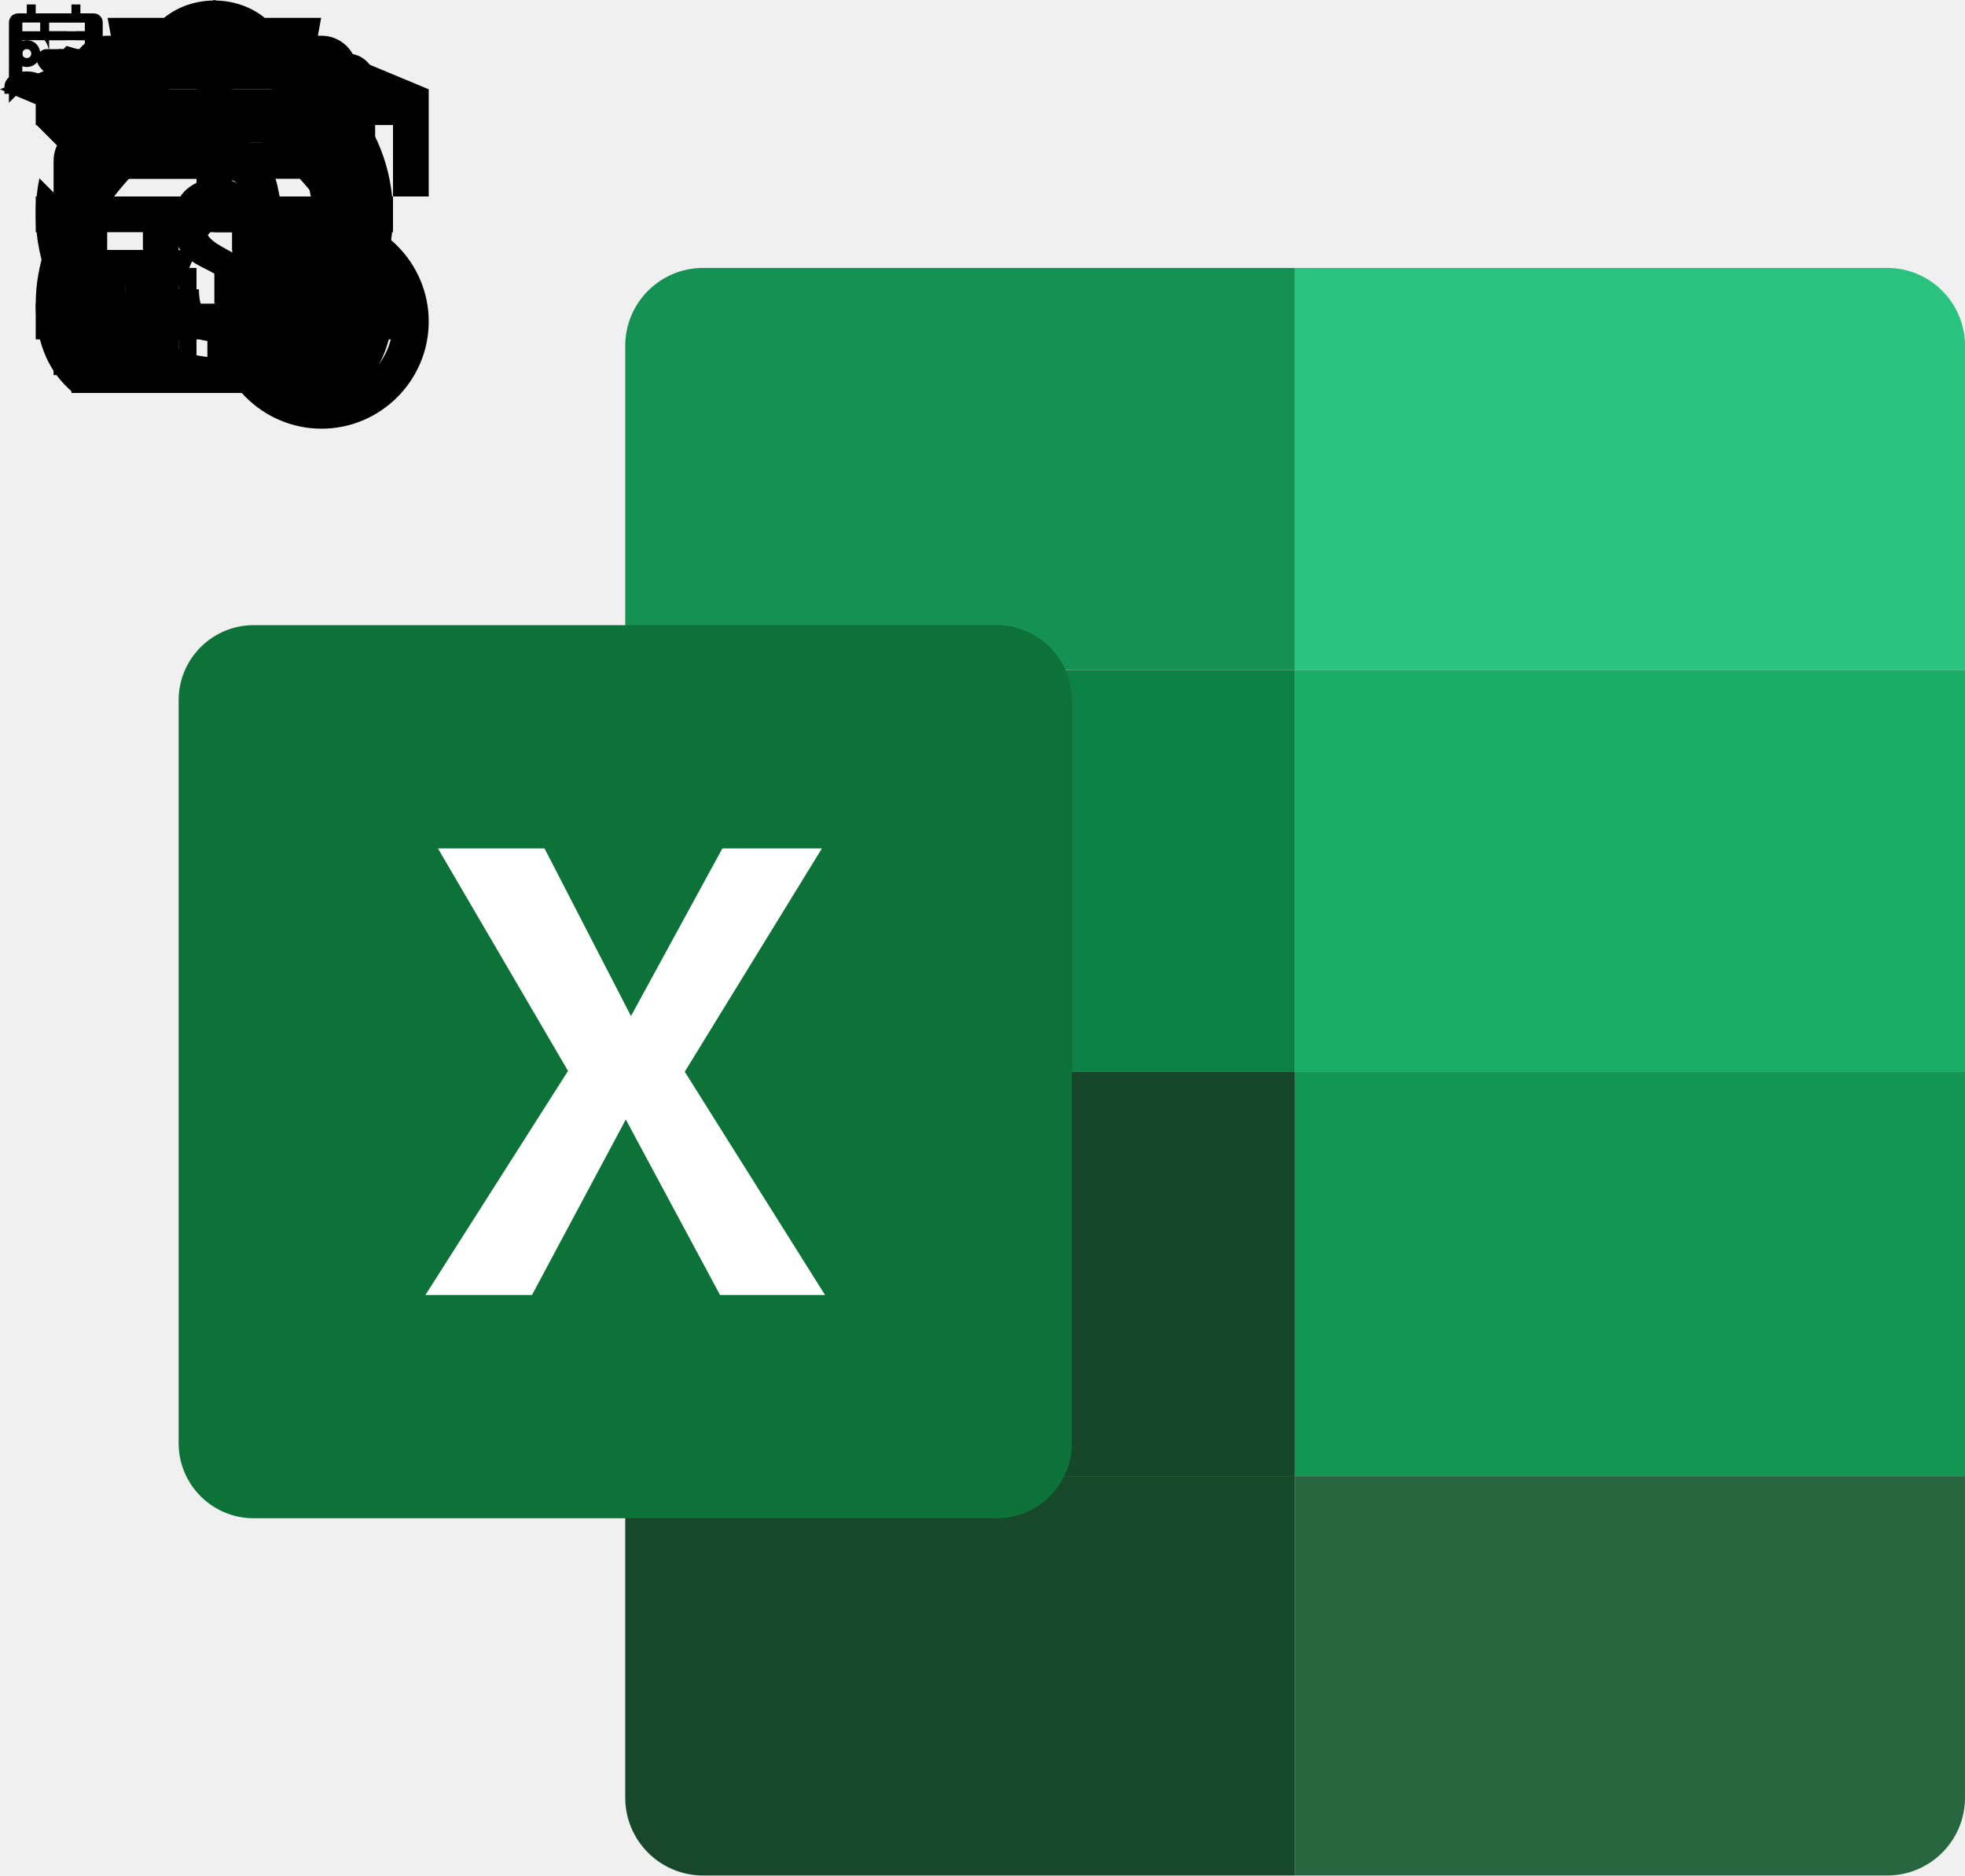
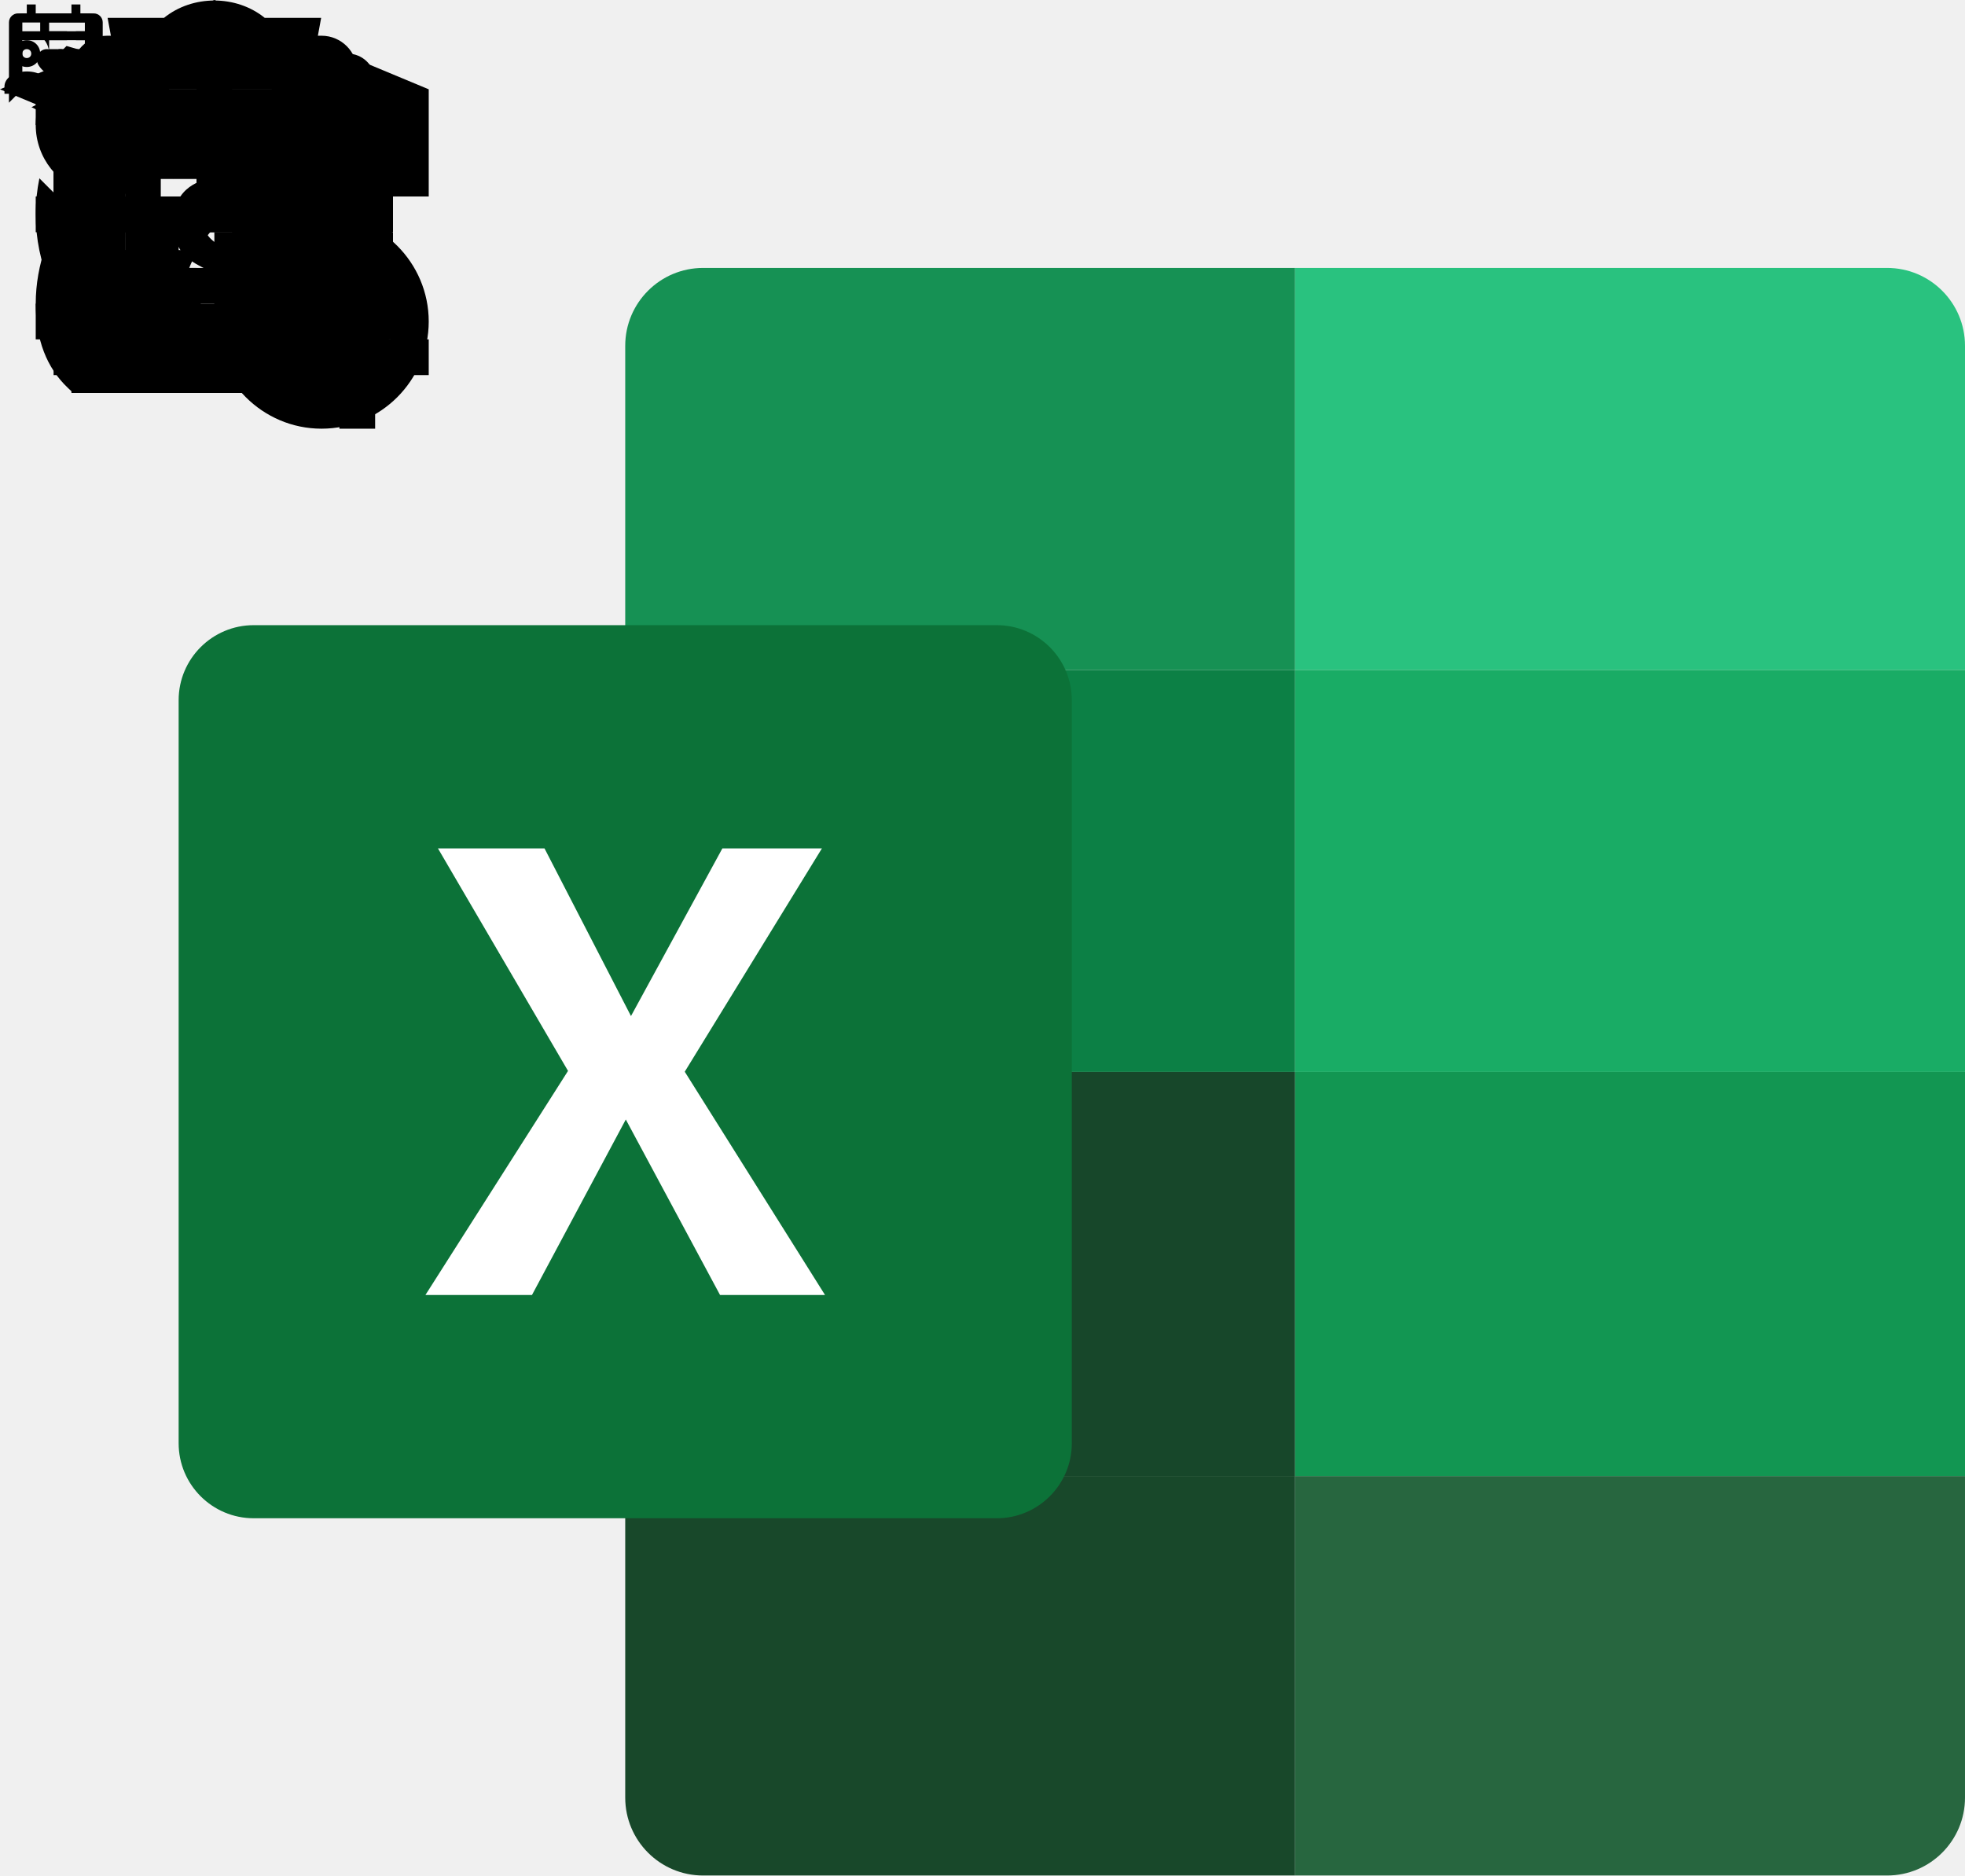
<svg xmlns="http://www.w3.org/2000/svg">
  <svg id="calendar" width="24pt" height="24pt" viewBox="0 0 24 24" version="1.1">
    <g id="surface1">
      <path style=" stroke:none;fill-rule:nonzero;fill-opacity:1;" d="M 6 1 L 6 3 L 5 3 C 3.898 3 3 3.898 3 5 L 3 19 C 3 20.102 3.898 21 5 21 L 19 21 C 20.102 21 21 20.102 21 19 L 21 5 C 21 3.898 20.102 3 19 3 L 18 3 L 18 1 L 16 1 L 16 3 L 8 3 L 8 1 Z M 5 5 L 19 5 L 19 7 L 5 7 Z M 5 9 L 19 9 L 19 19 L 5 19 Z M 10.488 11 C 9.57 11.004 8.855 11.527 8.457 12.301 C 8.293 12.621 8.223 12.93 8.219 13.234 C 8.207 14.629 9.633 15.832 10.238 16.344 L 10.359 16.449 C 10.867 16.891 12 17.617 12 17.617 C 12 17.617 13.137 16.891 13.641 16.449 L 13.766 16.344 C 14.371 15.832 15.797 14.629 15.781 13.234 C 15.777 12.93 15.707 12.617 15.547 12.301 C 15.148 11.527 14.434 11 13.516 11 C 12.934 11 12.266 11.328 12.004 11.703 C 11.766 11.332 11.07 11 10.488 11 Z " />
    </g>
  </svg>
  <svg id="about" width="24pt" height="24pt" viewBox="0 0 24 24" version="1.1">
    <g id="surface1">
      <path style=" stroke:none;fill-rule:nonzero;fill-opacity:1;" d="M 4.008 3 C 2.918 3 2.008 3.906 2.008 5 L 2 23 L 6 19 L 20 19 C 21.094 19 22 18.094 22 17 L 22 5 C 22 3.906 21.094 3 20 3 Z M 4.008 5 L 20 5 L 20 17 L 5.172 17 L 4.004 18.168 Z M 11 7 L 11 9 L 13 9 L 13 7 Z M 11 11 L 11 15 L 13 15 L 13 11 Z " />
    </g>
  </svg>
  <svg id="office" width="24pt" height="24pt" viewBox="0 0 24 24" version="1.1">
    <g id="surface1">
      <path style=" stroke:none;fill-rule:nonzero;fill-opacity:1;" d="M 11 3 C 9.898 3 9 3.898 9 5 L 9 8.023 C 10.207 8.934 11 10.371 11 12 L 11 5 L 21 5 L 21 19 L 13 19 L 13 21 L 23 21 L 23 5 C 23 3.898 22.102 3 21 3 Z M 13 7 L 13 9 L 15 9 L 15 7 Z M 17 7 L 17 9 L 19 9 L 19 7 Z M 6 9 C 4.316 9 3 10.316 3 12 C 3 13.684 4.316 15 6 15 C 7.684 15 9 13.684 9 12 C 9 10.316 7.684 9 6 9 Z M 6 11 C 6.578 11 7 11.422 7 12 C 7 12.578 6.578 13 6 13 C 5.422 13 5 12.578 5 12 C 5 11.422 5.422 11 6 11 Z M 13 11 L 13 13 L 15 13 L 15 11 Z M 17 11 L 17 13 L 19 13 L 19 11 Z M 13 15 L 13 17 L 15 17 L 15 15 Z M 17 15 L 17 17 L 19 17 L 19 15 Z M 6 16 C 3.148 16 1 17.457 1 19.387 L 1 21 L 11 21 L 11 19.387 C 11 17.457 8.852 16 6 16 Z M 6 18 C 7.469 18 8.488 18.504 8.852 19 L 3.148 19 C 3.512 18.504 4.531 18 6 18 Z " />
    </g>
  </svg>
  <svg id="menu" width="96pt" height="96pt" viewBox="0 0 96 96" version="1.1">
    <g id="surface1">
      <path style=" stroke:none;fill-rule:nonzero;fill-opacity:1;" d="M 8 20 L 8 28 L 88 28 L 88 20 Z M 8 44 L 8 52 L 88 52 L 88 44 Z M 8 68 L 8 76 L 88 76 L 88 68 Z " />
    </g>
  </svg>
  <svg id="trip" width="96pt" height="96pt" viewBox="0 0 96 96" version="1.1">
    <g id="surface1">
      <path style=" stroke:none;fill-rule:nonzero;fill-opacity:1;" d="M 39.898 8 C 38.848 8 37.801 8.402 37 9.203 L 31.203 15 L 14.898 10.297 L 12 13.203 L 22.5 23.703 L 18.75 27.453 L 10.945 24.852 L 8 27.797 L 24.188 44 L 27.141 41.047 L 24.547 33.25 L 28.297 29.5 L 38.789 39.992 L 41.695 37.094 L 37 20.797 L 42.797 15 C 44.398 13.398 44.398 10.809 42.797 9.203 C 41.996 8.402 40.949 8 39.898 8 Z M 51.297 8.172 C 51.73 9.426 52 10.738 52 12.102 C 52 13.512 51.723 14.871 51.258 16.164 C 55.871 16.633 60.176 18.113 64 20.336 L 64 36 C 64 38.199 65.801 40 68 40 L 72 40 L 72 48 L 56 48 C 53.801 48 52 49.801 52 52 L 52 60 C 52 64.398 55.602 68 60 68 L 64 68 L 64 75.672 C 59.285 78.406 53.832 80 48 80 C 45.234 80 42.562 79.617 40 78.953 L 40 76 C 40 71.602 36.398 68 32 68 L 28 68 L 28 60 C 28 57.801 26.199 56 24 56 L 17.047 56 C 16.383 53.438 16 50.766 16 48 C 16 47.719 16.039 47.445 16.047 47.164 L 8.82 39.93 C 8.285 42.539 8 45.234 8 48 C 8 70.055 25.945 88 48 88 C 70.055 88 88 70.055 88 48 C 88 27.055 71.812 9.855 51.297 8.172 Z " />
    </g>
  </svg>
  <svg id="timetable" width="96pt" height="96pt" viewBox="0 0 96 96" version="1.1">
    <g id="surface1">
      <path style=" stroke:none;fill-rule:nonzero;fill-opacity:1;" d="M 24 8 C 19.59 8 16 11.59 16 16 L 16 80 C 16 84.41 19.59 88 24 88 L 44.312 88 C 42.875 85.523 41.777 82.84 41.047 80 L 24 80 L 24 64 L 41.047 64 C 42.801 57.211 46.691 51.301 52 47.039 L 52 40 L 72 40 C 74.77 40 77.441 40.387 80 41.047 L 80 16 C 80 11.59 76.41 8 72 8 Z M 24 16 L 44 16 L 44 32 L 24 32 Z M 52 16 L 72 16 L 72 32 L 52 32 Z M 24 40 L 44 40 L 44 56 L 24 56 Z M 72 48 C 58.793 48 48 58.793 48 72 C 48 85.207 58.793 96 72 96 C 85.207 96 96 85.207 96 72 C 96 58.793 85.207 48 72 48 Z M 72 56 C 80.883 56 88 63.117 88 72 C 88 80.883 80.883 88 72 88 C 63.117 88 56 80.883 56 72 C 56 63.117 63.117 56 72 56 Z M 73.711 60.469 L 67.312 72.555 L 75.703 80.945 L 79.945 76.703 L 74.688 71.445 L 79.016 63.273 Z " />
    </g>
  </svg>
  <svg id="student" width="96pt" height="96pt" viewBox="0 0 96 96" version="1.1">
    <g id="surface1">
      <path style=" stroke:none;fill-rule:nonzero;fill-opacity:1;" d="M 48 0 L 0 20 L 16 26.672 L 16 47.07 C 13.488 49.316 12 52.559 12 56 C 12 61.105 15.293 65.59 19.969 67.266 C 25.586 80.113 36.172 88 48 88 C 59.828 88 70.414 80.113 76.031 67.266 C 80.707 65.59 84 61.105 84 56 C 84 52.559 82.512 49.316 80 47.07 L 80 26.672 L 88 23.336 L 88 44 L 96 44 L 96 20 Z M 48 8.672 L 75.203 20 L 72 21.328 L 72 32.688 C 70.746 32.242 69.398 32 68 32 L 28 32 C 26.602 32 25.254 32.242 24 32.688 L 24 21.328 L 20.797 20 Z M 28 40 L 68 40 C 70.207 40 72 41.793 72 44 L 72 51.406 L 74.008 52.555 C 75.254 53.27 76 54.559 76 56 C 76 57.969 74.516 59.652 72.547 59.922 L 70.211 60.25 L 69.367 62.453 C 65.211 73.277 57.023 80 48 80 C 38.977 80 30.793 73.273 26.641 62.453 L 25.797 60.25 L 23.453 59.93 C 21.48 59.656 20 57.969 20 56 C 20 54.559 20.746 53.27 21.992 52.555 L 24 51.406 L 24 44 C 24 41.793 25.793 40 28 40 Z " />
    </g>
  </svg>
  <svg id="money" width="96pt" height="96pt" viewBox="0 0 96 96" version="1.1">
    <g id="surface1">
      <path style=" stroke:none;fill-rule:nonzero;fill-opacity:1;" d="M 48 0.117 C 43.957 0.117 39.918 1.41 36.719 4 L 24.094 4 L 28.672 28.914 C 21.203 35.668 8 50.105 8 68 C 8 76.008 10.434 82.371 15.242 86.906 L 16.398 88 L 79.602 88 L 80.758 86.906 C 85.562 82.367 88 76.008 88 68 C 88 50.121 74.805 35.684 67.336 28.922 L 71.914 4 L 59.281 4 C 56.082 1.41 52.043 0.117 48 0.117 Z M 48 8.094 C 50.543 8.094 53.082 9.012 54.969 10.859 L 56.141 12 L 62.305 12 L 60.102 24 L 35.898 24 L 33.695 12 L 39.859 12 L 41.031 10.859 C 42.918 9.012 45.457 8.094 48 8.094 Z M 37.367 32 L 58.641 32 C 62.961 35.445 80 50.156 80 68 C 80 73.133 78.785 77.074 76.297 80 L 50.094 80 L 50.094 76.352 C 51.328 76.195 58.305 75.051 58.305 66.555 C 58.305 54.855 45.684 57.094 45.688 49.914 C 45.688 45.801 47.68 45.672 48.438 45.672 C 49.406 45.672 51.461 46.457 51.461 51.469 L 58.359 51.469 C 58.359 41.875 51.801 40.387 50.633 40.164 L 50.633 34.852 L 46.953 34.852 L 46.953 40.07 C 45.719 40.227 38.789 41.527 38.789 49.883 C 38.789 62.074 51.414 58.465 51.414 66.602 C 51.414 70.672 48.777 70.773 48.242 70.773 C 47.754 70.773 44.539 71.027 44.539 64.797 L 37.641 64.797 C 37.641 75.352 45.297 76.195 46.438 76.352 L 46.438 80 L 19.695 80 C 17.211 77.074 16 73.133 16 68 C 16 50.207 33.047 35.453 37.367 32 Z " />
    </g>
  </svg>
  <svg id="management" width="96pt" height="96pt" viewBox="0 0 96 96" version="1.1">
    <g id="surface1">
      <path style=" stroke:none;fill-rule:nonzero;fill-opacity:1;" d="M 28 8 C 23.582 8 20 11.582 20 16 C 20 20.418 23.582 24 28 24 C 32.418 24 36 20.418 36 16 C 36 11.582 32.418 8 28 8 Z M 20 28 C 15.578 28 12 31.578 12 36 L 12 64 L 16 64 L 16 88 L 24 88 L 24 64 L 32 64 L 32 88 L 40 88 L 40 44 L 32 44 L 32 56 L 20 56 L 20 36 L 56 36 L 56 28 Z M 64 28 L 64 36 L 84 36 L 84 28 Z M 48 44 L 48 52 L 56 52 L 56 44 Z M 64 44 L 64 52 L 84 52 L 84 44 Z M 48 60 L 48 68 L 56 68 L 56 60 Z M 64 60 L 64 68 L 84 68 L 84 60 Z M 48 76 L 48 84 L 56 84 L 56 76 Z M 64 76 L 64 84 L 84 84 L 84 76 Z " />
    </g>
  </svg>
  <svg id="scanner" width="96pt" height="96pt" viewBox="0 0 96 96" version="1.1">
    <g id="surface1">
      <path style=" stroke:none;fill-rule:nonzero;fill-opacity:1;" d="M 18.18 12 C 14.77 12 12 14.77 12 18.18 C 12 18.699 15.188 34.602 15.188 34.602 C 15.656 37.555 18.195 40 21.273 40 L 50.367 40 C 52.262 40 53.898 41.336 54.281 43.195 L 55.281 48 L 52 48 L 52 56 L 56.93 56 L 58.82 65.148 C 58.82 65.148 55.992 74.91 55.992 77.453 C 55.992 80.84 58.578 83.59 61.875 83.93 C 61.906 83.949 61.977 84 61.977 84 L 77.453 84 C 81.07 84 84 81.066 84 77.453 C 84 76.758 76.988 40.32 76.625 38.078 C 75.918 33.699 79.566 30.547 80.789 29.695 C 82.684 28.645 84 26.688 84 24.367 L 84 18.18 C 84 14.77 81.23 12 77.82 12 Z M 20.461 20 L 76 20 L 76 23.281 C 71.867 26.254 67.562 32.172 68.727 39.352 C 68.887 40.332 69.879 45.551 71.617 54.695 C 72.941 61.656 74.789 71.402 75.633 76 L 64.289 76 C 64.734 73.91 65.613 70.5 66.516 67.375 L 67.062 65.469 L 66.656 63.531 L 65.102 56 L 63.109 46.383 L 62.117 41.57 C 60.973 36.023 56.031 32 50.367 32 L 22.82 32 C 21.934 27.555 21.02 22.91 20.461 20 Z M 12 60 L 12 84 L 16 84 L 16 60 Z M 20 60 L 20 84 L 24 84 L 24 60 Z M 28 60 L 28 84 L 36 84 L 36 60 Z M 40 60 L 40 84 L 44 84 L 44 60 Z " />
    </g>
  </svg>
+   <svg id="signup" width="96pt" height="96pt" viewBox="0 0 96 96" version="1.1">
+     <g id="surface1">
+       <path style=" stroke:none;fill-rule:nonzero;fill-opacity:1;" d="M 48 3.531 L 7.055 24 L 20 30.469 L 20 48.523 C 16.879 51.082 15.363 55.238 16.242 59.359 C 17.121 63.438 20.359 66.602 24.398 67.641 C 26.438 76.922 36.238 84 48 84 C 50.84 84 53.48 83.605 56 82.844 L 56 74.359 C 53.641 75.398 50.922 76 48 76 C 39.16 76 32 70.602 32 64 L 32 60 L 27.281 60 C 25.723 60 24.359 59 24.078 57.719 C 23.719 56.039 24.641 54.801 25.719 54.281 L 28 53.203 L 28 44 C 28 43.449 28.109 42.922 28.312 42.445 C 28.516 41.969 28.809 41.535 29.172 41.172 C 29.898 40.445 30.898 40 32 40 L 64 40 C 66.199 40 68 41.801 68 44 L 68 53.203 L 70.281 54.281 C 70.961 54.602 71.562 55.199 71.844 56 L 79.922 56 C 79.684 53.078 78.238 50.402 76 48.523 L 76 30.469 L 88.945 24 Z M 48 12.469 L 71.055 24 L 68 25.531 L 68 32.719 C 66.762 32.238 65.398 32 64 32 L 32 32 C 30.602 32 29.238 32.238 28 32.719 L 28 25.531 L 24.945 24 Z M 76 64 L 76 76 L 64 76 L 64 84 L 76 84 L 76 96 L 84 96 L 84 84 L 96 84 L 96 76 L 84 76 L 84 64 Z " />
+     </g>
+   </svg>
+   <svg id="schedule" width="96pt" height="96pt" viewBox="0 0 96 96" version="1.1">
+     <g id="surface1">
+       <path style=" stroke:none;fill-rule:nonzero;fill-opacity:1;" d="M 20 12 C 15.629 12 12 15.629 12 20 L 12 76 C 12 80.371 15.629 84 20 84 L 76 84 C 80.371 84 84 80.371 84 76 L 84 20 C 84 15.629 80.371 12 76 12 Z M 20 20 L 28 20 L 28 28 L 20 28 Z M 36 20 L 76 20 L 76 28 L 36 28 Z M 20 36 L 28 36 L 28 44 L 20 44 Z M 36 36 L 76 36 L 76 44 L 36 44 Z M 20 52 L 28 52 L 28 60 L 20 60 Z M 36 52 L 76 52 L 76 60 L 36 60 Z M 20 68 L 28 68 L 28 76 L 20 76 Z M 36 68 L 76 68 L 76 76 L 36 76 Z " />
+     </g>
+   </svg>
+   <svg id="credentials" width="96pt" height="96pt" viewBox="0 0 96 96" version="1.1">
+     <g id="surface1">
+       <path style=" stroke:none;fill-rule:nonzero;fill-opacity:1;" d="M 24 12 C 15.211 12 8 19.211 8 28 C 8 35.402 13.137 41.621 20 43.422 L 20 84 L 40 84 L 40 76 L 28 76 L 28 68 L 36 68 L 36 60 L 28 60 L 28 43.422 C 34.863 41.621 40 35.402 40 28 C 40 19.211 32.789 12 24 12 Z M 24 20 C 28.465 20 32 23.535 32 28 C 32 32.465 28.465 36 24 36 C 19.535 36 16 32.465 16 28 C 16 23.535 19.535 20 24 20 Z M 48 20 L 48 44 L 88 44 L 88 20 Z M 56 28 L 80 28 L 80 36 L 56 36 Z M 48 52 L 48 76 L 88 76 L 88 52 Z M 56 60 L 80 60 L 80 68 L 56 68 Z " />
+     </g>
+   </svg>
  <svg id="excel-logo" width="480pt" height="480pt" viewBox="0 0 480 480" version="1.1">
    <g id="surface1">
      <path style=" stroke:none;fill-rule:nonzero;fill:#169154;fill-opacity:1;" d="M 290 60 L 157.441 60 C 147.809 60 140 67.809 140 77.441 L 140 150.031 L 290 150.031 Z " />
      <path style=" stroke:none;fill-rule:nonzero;fill:#18482A;fill-opacity:1;" d="M 140 330.539 L 140 402.559 C 140 412.191 147.809 420 157.43 420 L 290 420 L 290 330.539 Z " />
      <path style=" stroke:none;fill-rule:nonzero;fill:#0C8045;fill-opacity:1;" d="M 140 150.031 L 290 150.031 L 290 240.051 L 140 240.051 Z " />
      <path style=" stroke:none;fill-rule:nonzero;fill:#17472A;fill-opacity:1;" d="M 140 240.051 L 290 240.051 L 290 330.551 L 140 330.551 Z " />
      <path style=" stroke:none;fill-rule:nonzero;fill:#29C27F;fill-opacity:1;" d="M 422.559 60 L 290 60 L 290 150.031 L 440 150.031 L 440 77.441 C 440 67.809 432.191 60 422.559 60 Z " />
      <path style=" stroke:none;fill-rule:nonzero;fill:#27663F;fill-opacity:1;" d="M 290 330.539 L 290 420 L 422.57 420 C 432.191 420 440 412.191 440 402.57 L 440 330.551 L 290 330.551 Z " />
      <path style=" stroke:none;fill-rule:nonzero;fill:#19AC65;fill-opacity:1;" d="M 290 150.031 L 440 150.031 L 440 240.051 L 290 240.051 Z " />
      <path style=" stroke:none;fill-rule:nonzero;fill:#129652;fill-opacity:1;" d="M 290 240.051 L 440 240.051 L 440 330.551 L 290 330.551 Z " />
      <path style=" stroke:none;fill-rule:nonzero;fill:#0C7238;fill-opacity:1;" d="M 223.191 340 L 56.809 340 C 47.531 340 40 332.469 40 323.191 L 40 156.809 C 40 147.531 47.531 140 56.809 140 L 223.191 140 C 232.469 140 240 147.531 240 156.809 L 240 323.191 C 240 332.469 232.469 340 223.191 340 Z " />
      <path style=" stroke:none;fill-rule:nonzero;fill:#FFFFFF;fill-opacity:1;" d="M 98.07 190 L 121.93 190 L 141.289 227.539 L 161.75 190 L 184.039 190 L 153.328 240 L 184.738 290 L 161.23 290 L 140.129 250.699 L 119.121 290 L 95.262 290 L 127.191 239.82 Z " />
    </g>
  </svg>
</svg>
